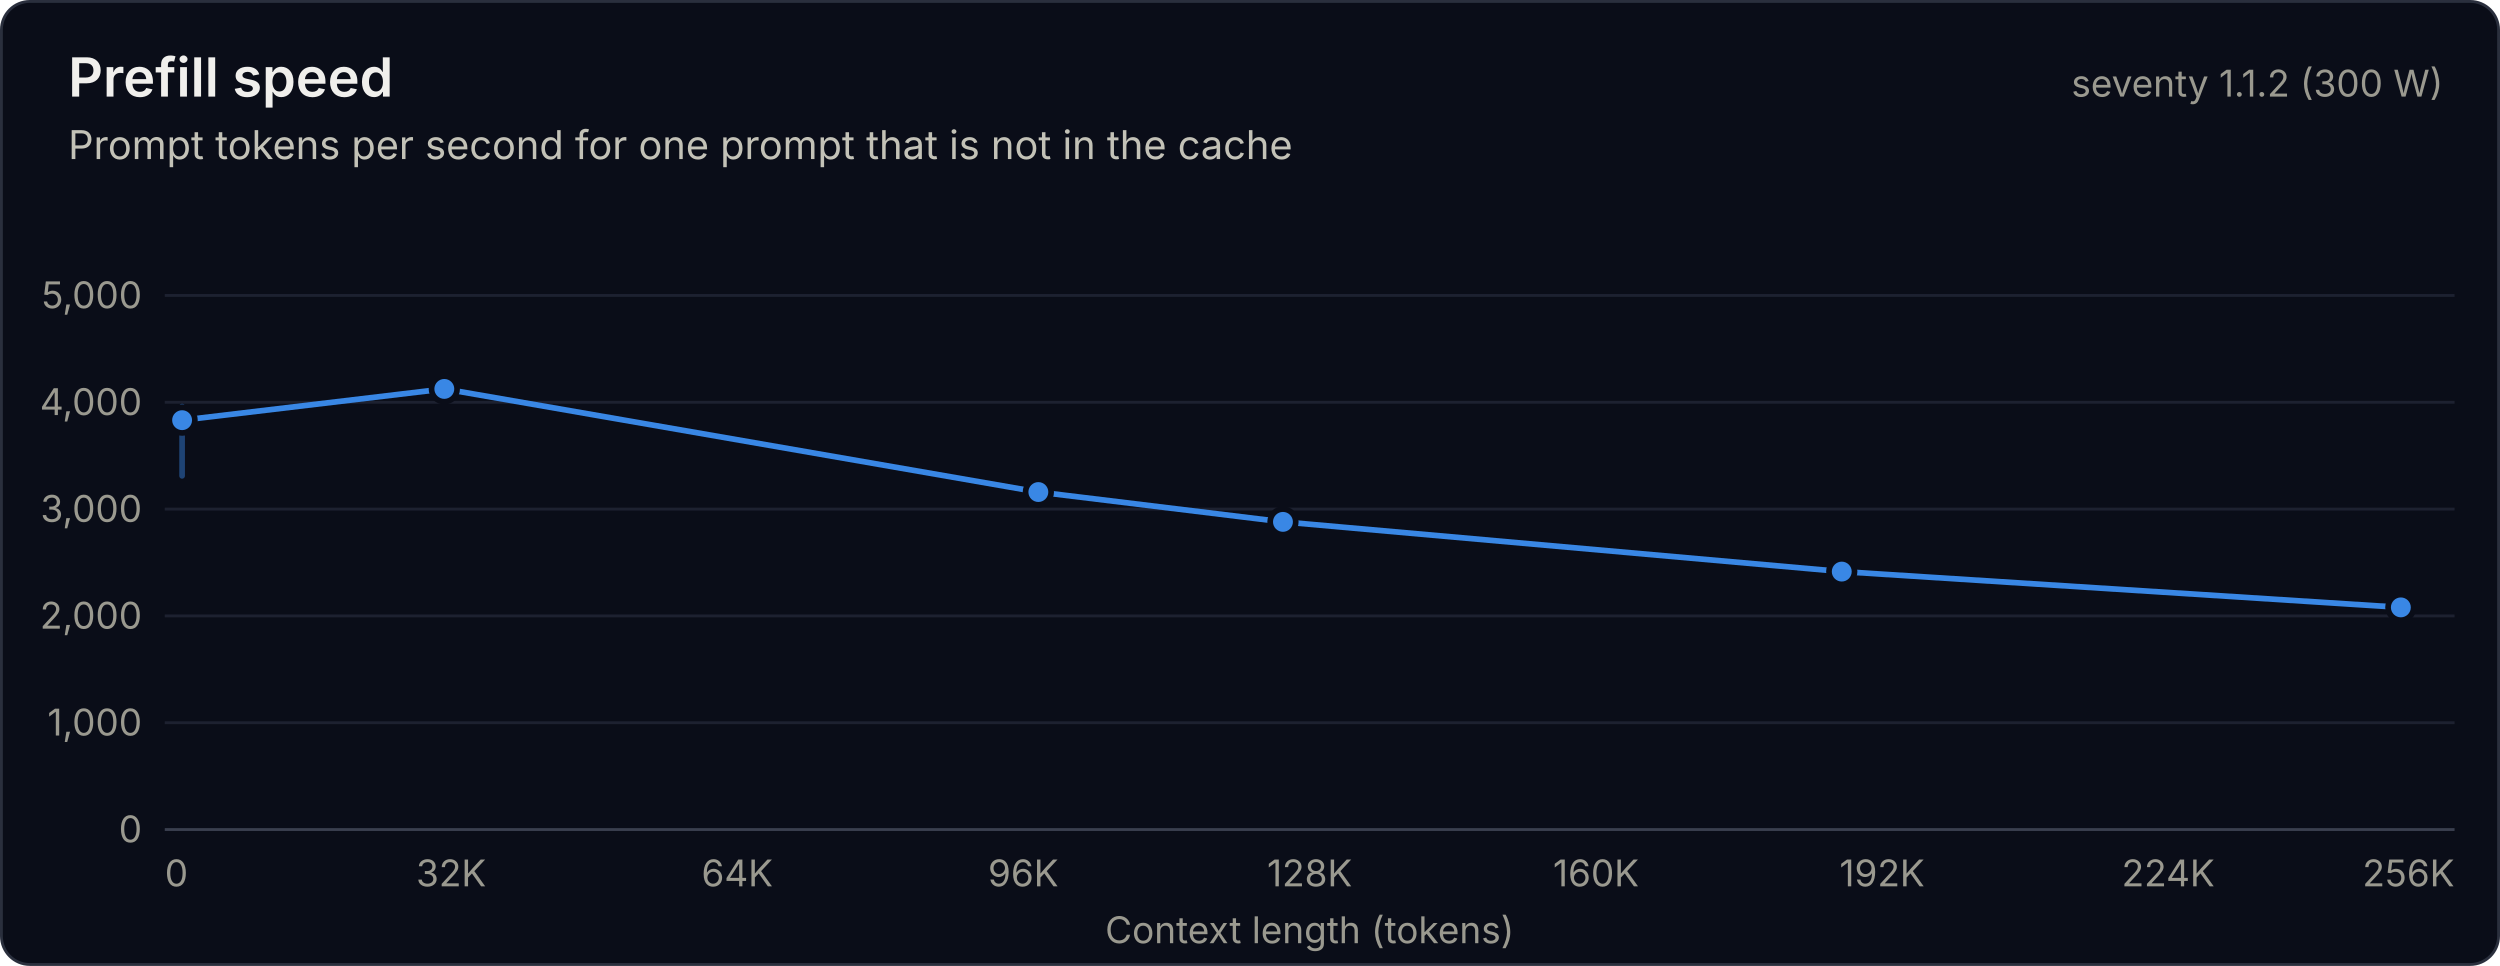
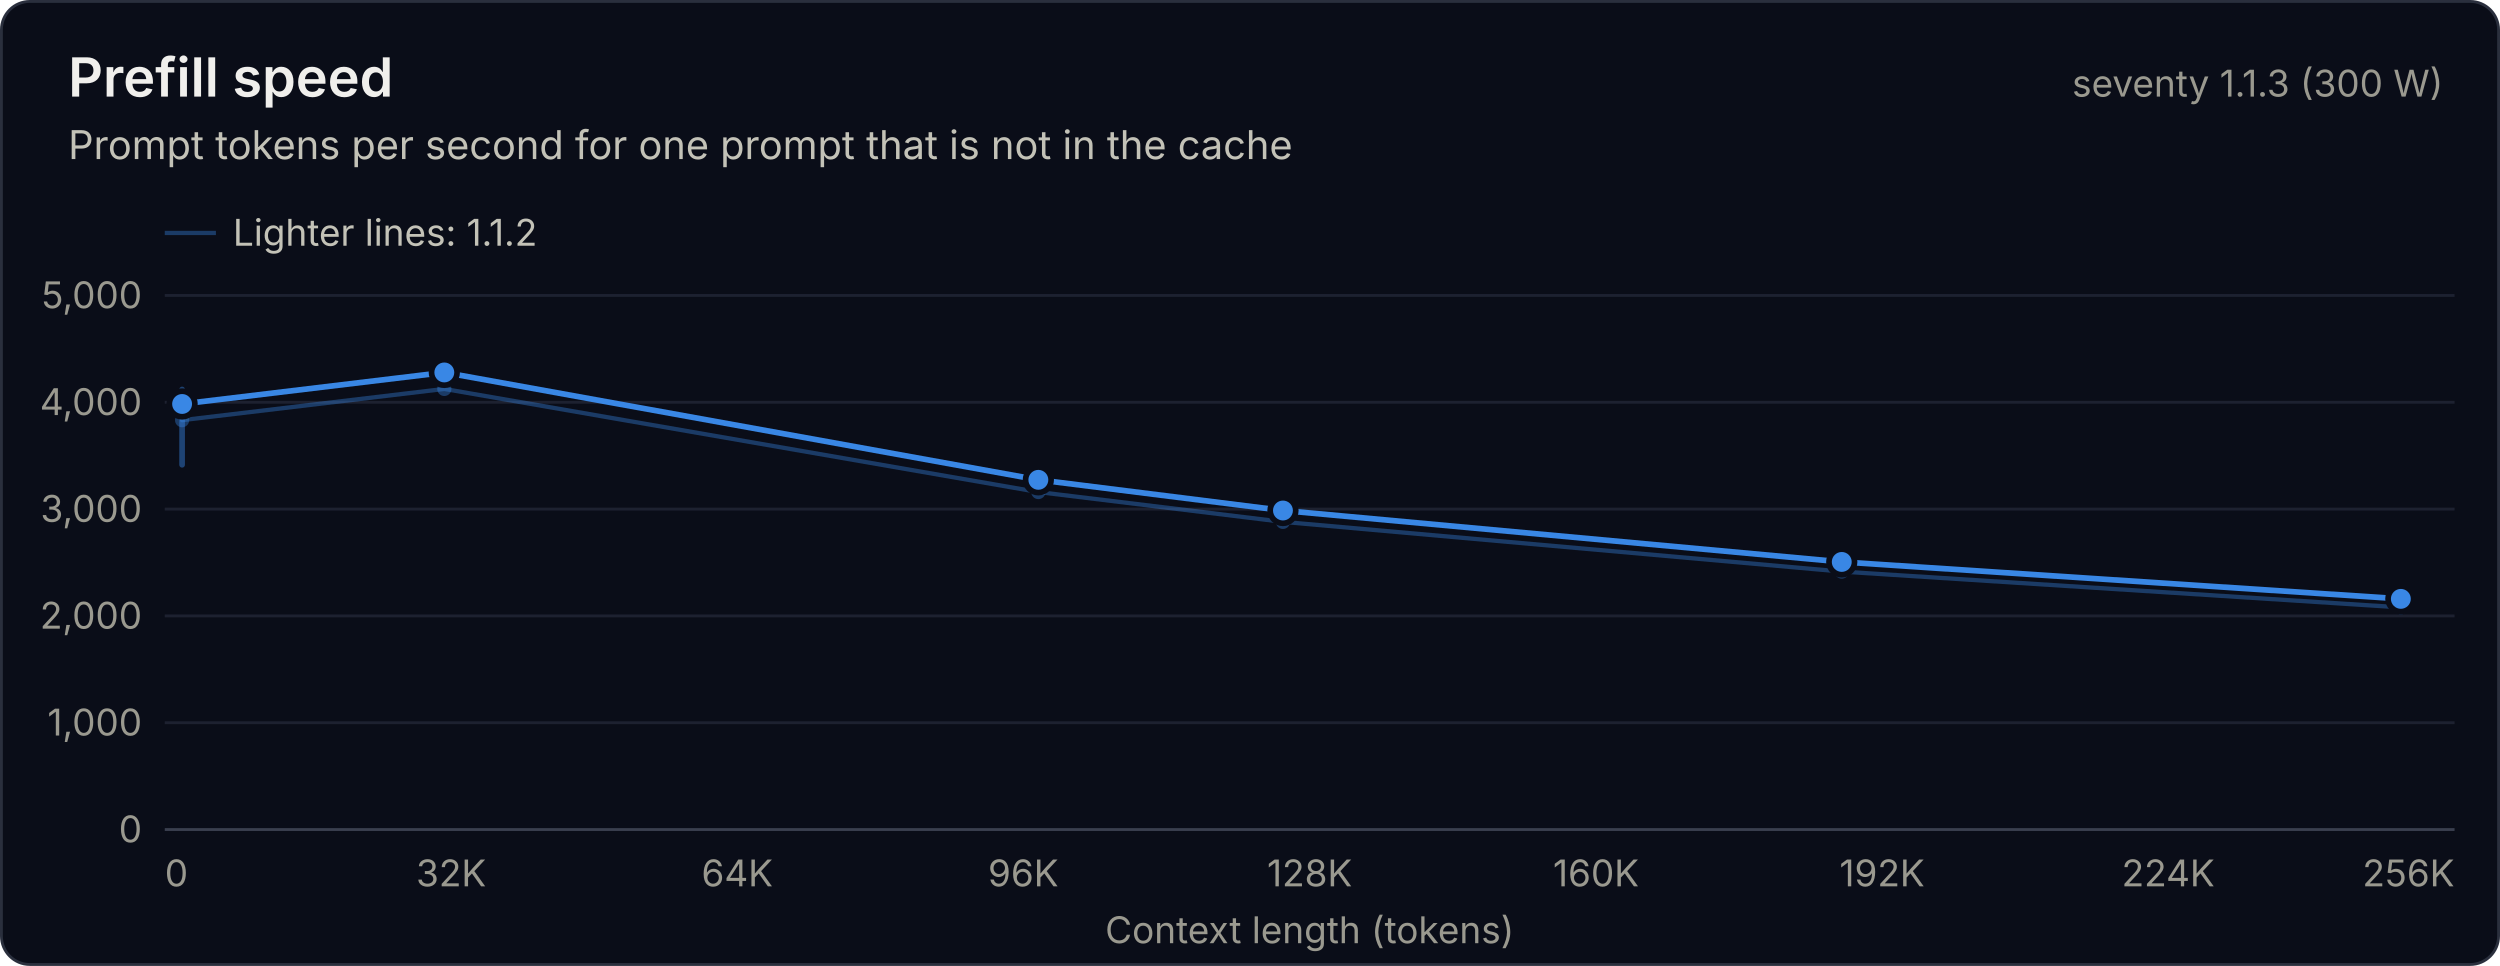
<svg xmlns="http://www.w3.org/2000/svg" viewBox="0 0 880 340" width="880" height="340" font-family="Inter, system-ui, -apple-system, 'Segoe UI', Helvetica, Arial, sans-serif" role="img" aria-label="Prefill speed">
  <rect x="0.5" y="0.5" width="879" height="339" rx="10" fill="#0a0d18" stroke="#2a2f3d" />
  <text x="24.0" y="34.0" font-size="19" font-weight="600" fill="#f0efec" text-anchor="start">Prefill speed</text>
  <text x="24.0" y="56.0" font-size="14" font-weight="400" fill="#c3c2b7" text-anchor="start">Prompt tokens per second for one prompt that is not in the cache</text>
-   <text x="860.0" y="34.0" font-size="13" font-weight="400" fill="#9a998f" text-anchor="end">seventy 1.1.2 (300 W)</text>
+   <text x="860.0" y="34.0" font-size="13" font-weight="400" fill="#9a998f" text-anchor="end">seventy 1.1.3 (300 W)</text>
  <line x1="58" x2="864" y1="292.0" y2="292.0" stroke="#3a3f4e" stroke-width="1" />
  <text x="50.0" y="296.5" font-size="13" font-weight="400" fill="#9a998f" text-anchor="end">0</text>
  <line x1="58" x2="864" y1="254.4" y2="254.4" stroke="#1d2130" stroke-width="1" />
  <text x="50.0" y="258.9" font-size="13" font-weight="400" fill="#9a998f" text-anchor="end">1,000</text>
  <line x1="58" x2="864" y1="216.8" y2="216.8" stroke="#1d2130" stroke-width="1" />
  <text x="50.0" y="221.3" font-size="13" font-weight="400" fill="#9a998f" text-anchor="end">2,000</text>
  <line x1="58" x2="864" y1="179.2" y2="179.2" stroke="#1d2130" stroke-width="1" />
  <text x="50.0" y="183.7" font-size="13" font-weight="400" fill="#9a998f" text-anchor="end">3,000</text>
  <line x1="58" x2="864" y1="141.6" y2="141.6" stroke="#1d2130" stroke-width="1" />
  <text x="50.0" y="146.1" font-size="13" font-weight="400" fill="#9a998f" text-anchor="end">4,000</text>
  <line x1="58" x2="864" y1="104.0" y2="104.0" stroke="#1d2130" stroke-width="1" />
  <text x="50.0" y="108.5" font-size="13" font-weight="400" fill="#9a998f" text-anchor="end">5,000</text>
  <text x="58.0" y="312.0" font-size="13" font-weight="400" fill="#9a998f" text-anchor="start">0</text>
  <text x="158.8" y="312.0" font-size="13" font-weight="400" fill="#9a998f" text-anchor="middle">32K</text>
  <text x="259.5" y="312.0" font-size="13" font-weight="400" fill="#9a998f" text-anchor="middle">64K</text>
  <text x="360.2" y="312.0" font-size="13" font-weight="400" fill="#9a998f" text-anchor="middle">96K</text>
  <text x="461.0" y="312.0" font-size="13" font-weight="400" fill="#9a998f" text-anchor="middle">128K</text>
  <text x="561.8" y="312.0" font-size="13" font-weight="400" fill="#9a998f" text-anchor="middle">160K</text>
  <text x="662.5" y="312.0" font-size="13" font-weight="400" fill="#9a998f" text-anchor="middle">192K</text>
  <text x="763.2" y="312.0" font-size="13" font-weight="400" fill="#9a998f" text-anchor="middle">224K</text>
  <text x="864.0" y="312.0" font-size="13" font-weight="400" fill="#9a998f" text-anchor="end">256K</text>
  <text x="461.0" y="332.0" font-size="13" font-weight="400" fill="#9a998f" text-anchor="middle">Context length (tokens)</text>
-   <polyline points="64.1,147.9 156.4,136.9 365.5,173.2 451.6,183.7 648.3,201.2 845.1,213.8" fill="none" stroke="#3987e5" stroke-width="2" stroke-linejoin="round" stroke-linecap="round" />
-   <line x1="64.1" x2="64.1" y1="167.5" y2="143.1" stroke="#3987e5" stroke-opacity="0.45" stroke-width="2" stroke-linecap="round" />
-   <circle cx="64.1" cy="147.9" r="4.5" fill="#3987e5" stroke="#0a0d18" stroke-width="2" />
-   <line x1="156.4" x2="156.4" y1="137.4" y2="136.4" stroke="#3987e5" stroke-opacity="0.45" stroke-width="2" stroke-linecap="round" />
-   <circle cx="156.4" cy="136.9" r="4.5" fill="#3987e5" stroke="#0a0d18" stroke-width="2" />
-   <circle cx="365.5" cy="173.2" r="4.5" fill="#3987e5" stroke="#0a0d18" stroke-width="2" />
-   <circle cx="451.6" cy="183.7" r="4.5" fill="#3987e5" stroke="#0a0d18" stroke-width="2" />
-   <circle cx="648.3" cy="201.2" r="4.5" fill="#3987e5" stroke="#0a0d18" stroke-width="2" />
-   <circle cx="845.1" cy="213.8" r="4.5" fill="#3987e5" stroke="#0a0d18" stroke-width="2" />
+   <polyline points="64.1,147.9 156.4,136.9 365.5,173.2 451.6,183.7 648.3,201.2 845.1,213.8" fill="none" stroke="#3987e5" stroke-opacity="0.38" stroke-width="1.5" stroke-linejoin="round" stroke-linecap="round" />
+   <circle cx="64.1" cy="147.9" r="2.5" fill="#3987e5" fill-opacity="0.38" />
+   <circle cx="156.4" cy="136.9" r="2.5" fill="#3987e5" fill-opacity="0.38" />
+   <circle cx="365.5" cy="173.2" r="2.5" fill="#3987e5" fill-opacity="0.38" />
+   <circle cx="451.6" cy="183.7" r="2.5" fill="#3987e5" fill-opacity="0.38" />
+   <circle cx="648.3" cy="201.2" r="2.5" fill="#3987e5" fill-opacity="0.38" />
+   <circle cx="845.1" cy="213.8" r="2.5" fill="#3987e5" fill-opacity="0.38" />
+   <polyline points="64.1,142.2 156.4,131.1 365.5,168.9 451.6,179.7 648.3,197.8 845.1,210.8" fill="none" stroke="#3987e5" stroke-width="2" stroke-linejoin="round" stroke-linecap="round" />
+   <line x1="64.1" x2="64.1" y1="163.6" y2="137.1" stroke="#3987e5" stroke-opacity="0.45" stroke-width="2" stroke-linecap="round" />
+   <circle cx="64.1" cy="142.2" r="4.5" fill="#3987e5" stroke="#0a0d18" stroke-width="2" />
+   <line x1="156.4" x2="156.4" y1="131.6" y2="130.6" stroke="#3987e5" stroke-opacity="0.45" stroke-width="2" stroke-linecap="round" />
+   <circle cx="156.4" cy="131.1" r="4.5" fill="#3987e5" stroke="#0a0d18" stroke-width="2" />
+   <circle cx="365.5" cy="168.9" r="4.5" fill="#3987e5" stroke="#0a0d18" stroke-width="2" />
+   <circle cx="451.6" cy="179.7" r="4.5" fill="#3987e5" stroke="#0a0d18" stroke-width="2" />
+   <circle cx="648.3" cy="197.8" r="4.5" fill="#3987e5" stroke="#0a0d18" stroke-width="2" />
+   <circle cx="845.1" cy="210.8" r="4.5" fill="#3987e5" stroke="#0a0d18" stroke-width="2" />
+   <line x1="58" x2="76" y1="82" y2="82" stroke="#3987e5" stroke-opacity="0.38" stroke-width="1.5" />
+   <text x="82.0" y="86.5" font-size="13" font-weight="400" fill="#c3c2b7" text-anchor="start">Lighter lines: 1.1.2</text>
</svg>
